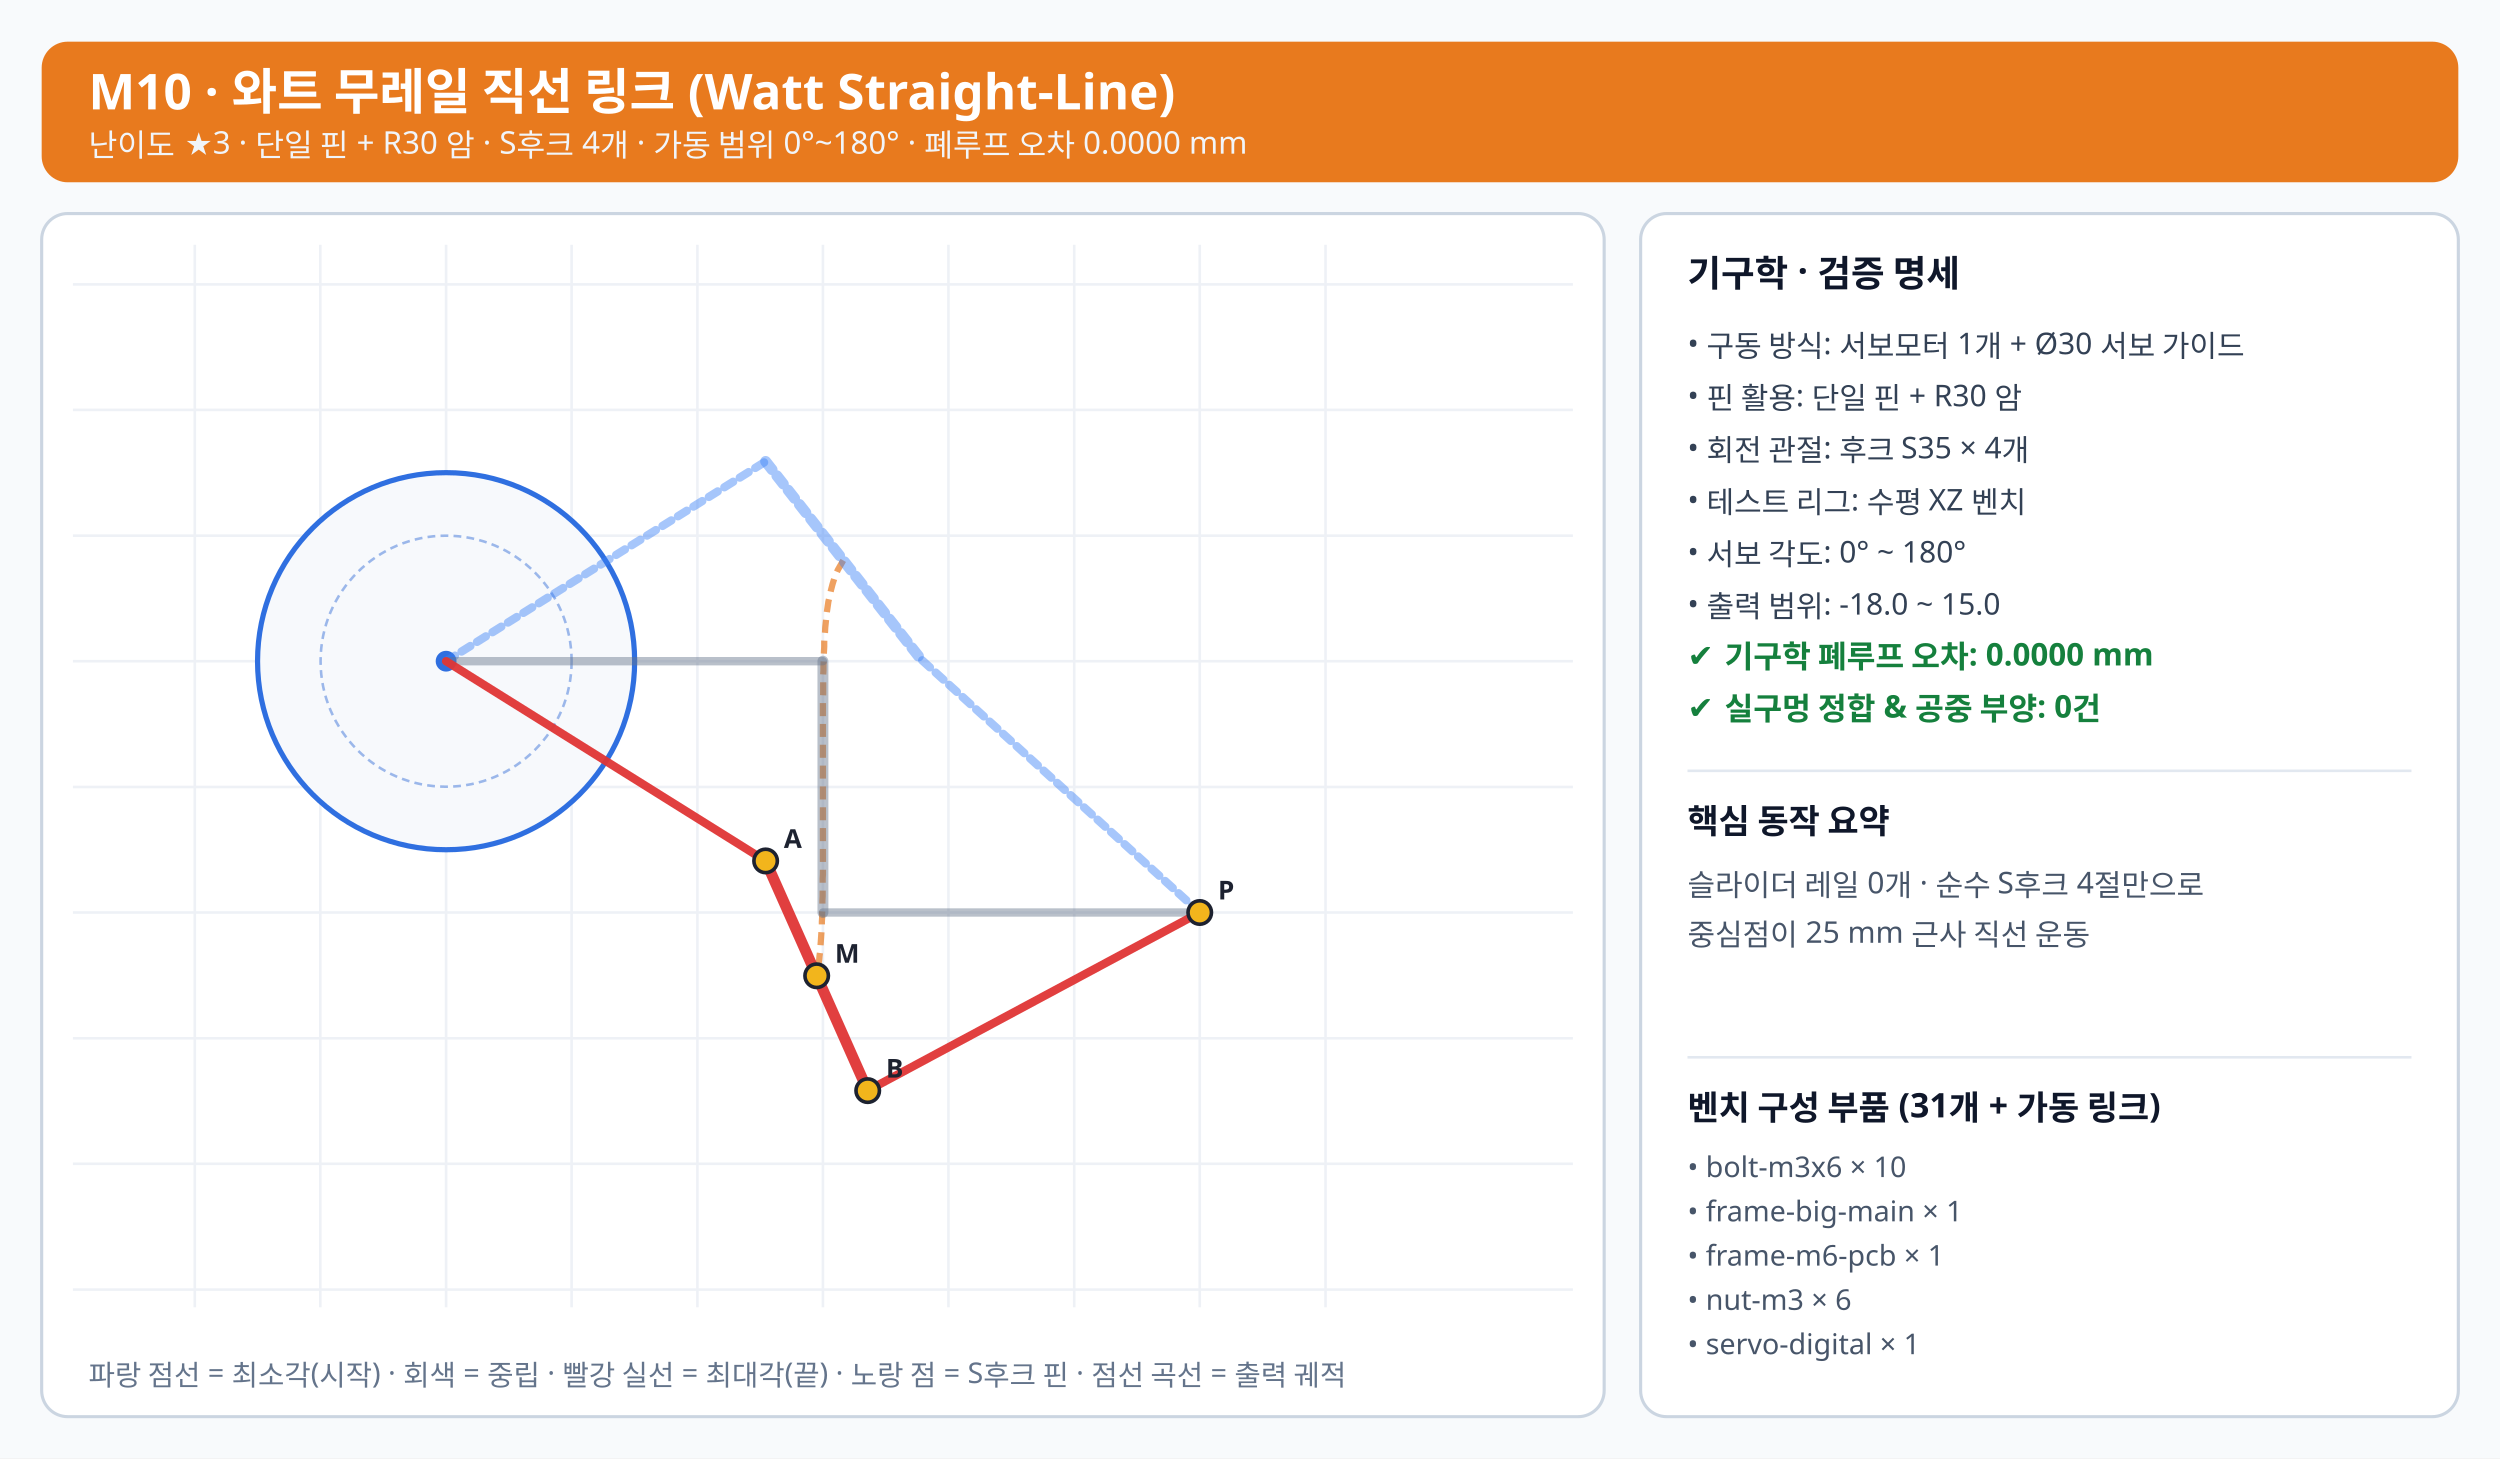
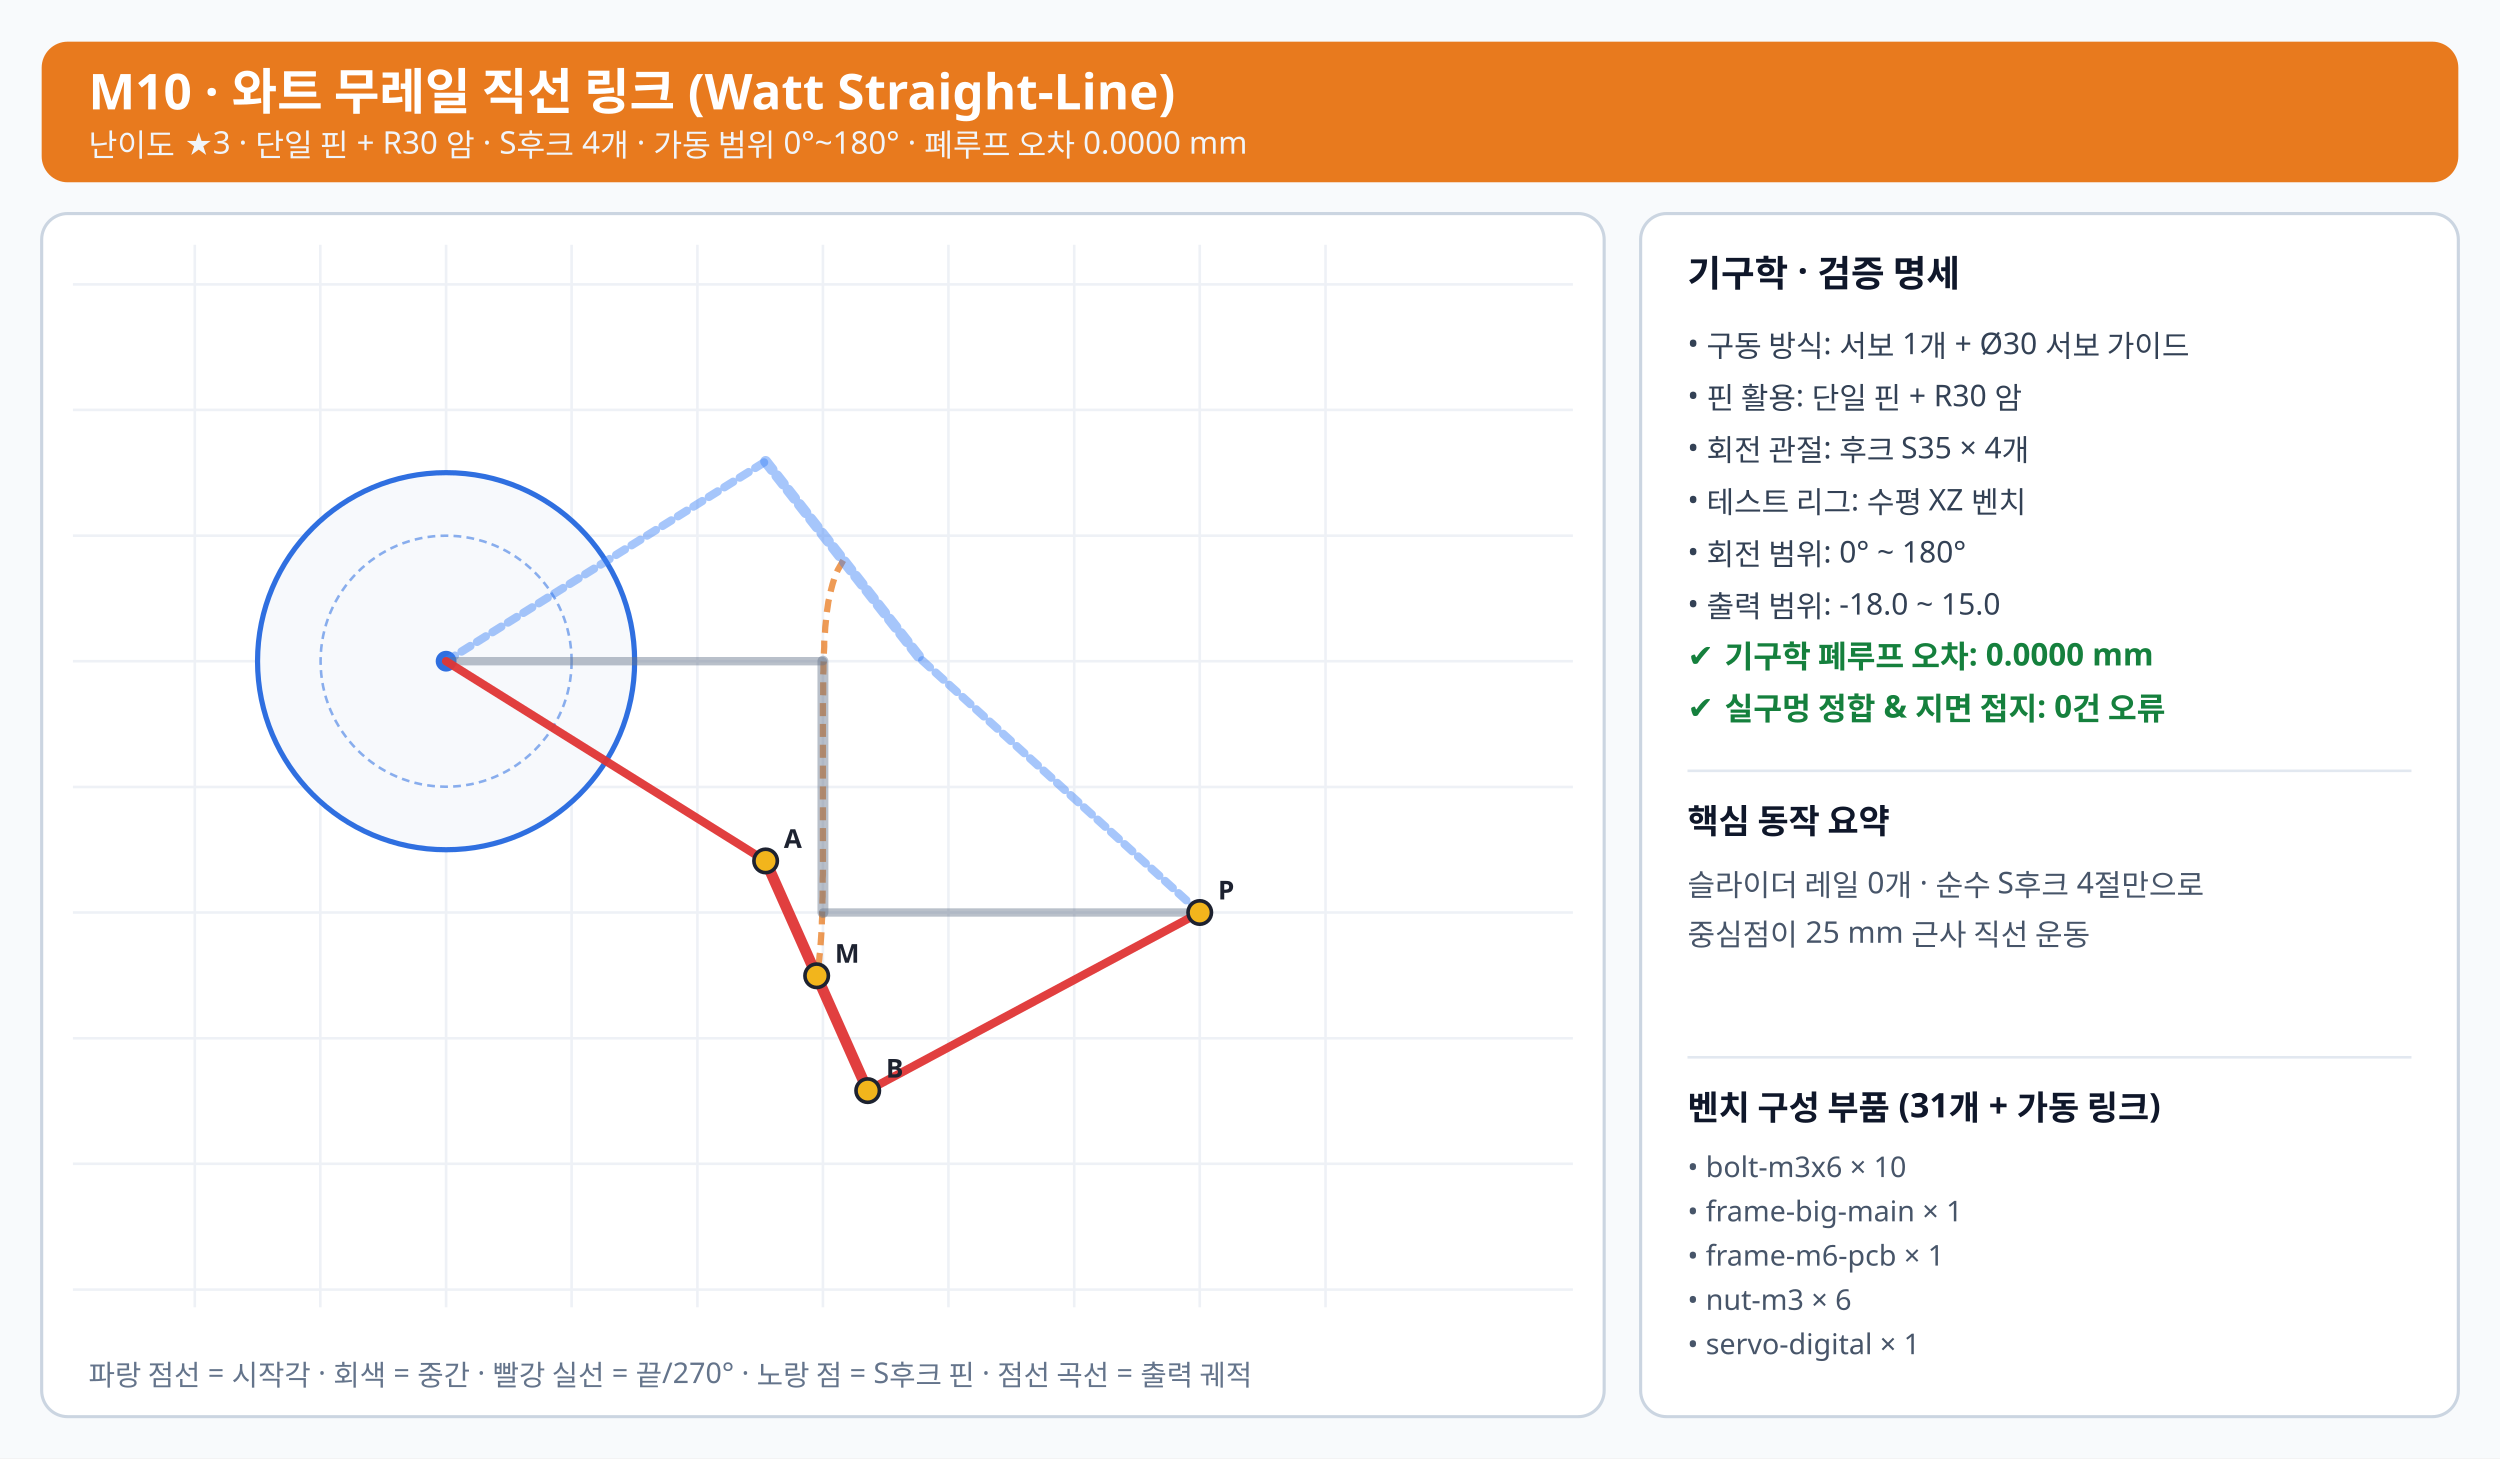
<svg xmlns="http://www.w3.org/2000/svg" viewBox="0 0 960 560" font-family="Pretendard,Apple SD Gothic Neo,sans-serif">
  <rect width="960" height="560" fill="#f8fafc" />
  <rect x="16" y="16" width="928" height="54" rx="10" fill="#e87a1e" />
  <text x="34" y="42" fill="#fff" font-size="19" font-weight="800">M10 · 와트 무레일 직선 링크 (Watt Straight-Line)</text>
  <text x="34" y="60" fill="#f1f5f9" font-size="12">난이도 ★3 · 단일 핀 + R30 암 · S후크 4개 · 가동 범위 0°~180° · 폐루프 오차 0.0000 mm</text>
  <rect x="16" y="82" width="600" height="462" rx="10" fill="#fff" stroke="#cbd5e1" stroke-width="1.2" />
  <line x1="74.8" y1="94" x2="74.8" y2="502" stroke="#eef1f6" stroke-width="1" />
  <line x1="123.0" y1="94" x2="123.0" y2="502" stroke="#eef1f6" stroke-width="1" />
  <line x1="171.3" y1="94" x2="171.3" y2="502" stroke="#eef1f6" stroke-width="1" />
  <line x1="219.5" y1="94" x2="219.5" y2="502" stroke="#eef1f6" stroke-width="1" />
  <line x1="267.8" y1="94" x2="267.8" y2="502" stroke="#eef1f6" stroke-width="1" />
  <line x1="316.0" y1="94" x2="316.0" y2="502" stroke="#eef1f6" stroke-width="1" />
  <line x1="364.2" y1="94" x2="364.2" y2="502" stroke="#eef1f6" stroke-width="1" />
  <line x1="412.5" y1="94" x2="412.5" y2="502" stroke="#eef1f6" stroke-width="1" />
  <line x1="460.7" y1="94" x2="460.7" y2="502" stroke="#eef1f6" stroke-width="1" />
  <line x1="509.0" y1="94" x2="509.0" y2="502" stroke="#eef1f6" stroke-width="1" />
  <line x1="28" y1="109.2" x2="604" y2="109.2" stroke="#eef1f6" stroke-width="1" />
  <line x1="28" y1="157.4" x2="604" y2="157.4" stroke="#eef1f6" stroke-width="1" />
  <line x1="28" y1="205.7" x2="604" y2="205.7" stroke="#eef1f6" stroke-width="1" />
  <line x1="28" y1="253.9" x2="604" y2="253.9" stroke="#eef1f6" stroke-width="1" />
  <line x1="28" y1="302.2" x2="604" y2="302.2" stroke="#eef1f6" stroke-width="1" />
  <line x1="28" y1="350.4" x2="604" y2="350.4" stroke="#eef1f6" stroke-width="1" />
  <line x1="28" y1="398.7" x2="604" y2="398.7" stroke="#eef1f6" stroke-width="1" />
  <line x1="28" y1="446.9" x2="604" y2="446.9" stroke="#eef1f6" stroke-width="1" />
  <line x1="28" y1="495.2" x2="604" y2="495.2" stroke="#eef1f6" stroke-width="1" />
  <circle cx="171.3" cy="253.9" r="72.4" fill="#f7f9fc" stroke="#2f6fe0" stroke-width="2.0" />
-   <circle cx="171.3" cy="253.9" r="48.2" fill="none" stroke="#9bb7ea" stroke-width="1" stroke-dasharray="3 2" />
+   <circle cx="171.3" cy="253.9" r="48.2" fill="none" stroke="#2f6fe0" stroke-width="1" stroke-opacity="0.55" stroke-dasharray="3 2" />
  <circle cx="171.3" cy="253.9" r="4" fill="#2f6fe0" />
-   <polyline points="323.8,215.2 321.7,218.9 320.5,221.7 319.7,224.3 319.1,226.6 318.6,228.9 318.1,231.0 317.8,233.1 317.5,235.1 317.3,237.1 317.1,239.0 316.9,240.9 316.8,242.8 316.6,244.7 316.5,246.5 316.5,248.4 316.4,250.2 316.3,252.0 316.3,253.8 316.2,255.6 316.2,257.4 316.1,259.2 316.1,261.0 316.1,262.8 316.1,264.6 316.1,266.4 316.0,268.2 316.0,269.9 316.0,271.7 316.0,273.5 316.0,275.3 316.0,277.1 316.0,278.9 316.0,280.6 316.0,282.4 316.0,284.2 316.0,286.0 316.0,287.8 316.0,289.6 316.0,291.4 316.0,293.2 316.0,295.0 316.0,296.8 316.0,298.6 316.0,300.4 316.0,302.2 316.0,304.0 316.0,305.7 316.0,307.5 316.0,309.3 316.0,311.1 316.0,312.9 316.0,314.7 316.0,316.5 316.0,318.3 316.0,320.1 316.0,321.8 316.0,323.6 316.0,325.4 316.0,327.1 316.0,328.9 316.0,330.6 316.0,332.4 316.0,334.1 316.0,335.8 315.9,337.5 315.9,339.2 315.9,340.9 315.9,342.6 315.9,344.2 315.8,345.9 315.8,347.5 315.8,349.1 315.7,350.7 315.7,352.3 315.6,353.9 315.6,355.4 315.5,356.9 315.4,358.4 315.3,359.9 315.2,361.4 315.1,362.8 315.0,364.2 314.9,365.6 314.7,367.0 314.6,368.3 314.4,369.7 314.2,371.0 314.0,372.2 313.8,373.5 313.6,374.7" fill="none" stroke="#e87a1e" stroke-width="2.4" stroke-opacity="0.7" stroke-dasharray="5 3" />
+   <polyline points="323.8,215.2 321.7,218.9 320.5,221.7 319.7,224.3 319.1,226.6 318.6,228.9 318.1,231.0 317.8,233.1 317.5,235.1 317.3,237.1 317.1,239.0 316.9,240.9 316.8,242.8 316.6,244.7 316.5,246.5 316.5,248.4 316.4,250.2 316.3,252.0 316.3,253.8 316.2,255.6 316.2,257.4 316.1,259.2 316.1,261.0 316.1,262.8 316.1,264.6 316.1,266.4 316.0,268.2 316.0,269.9 316.0,271.7 316.0,273.5 316.0,275.3 316.0,277.1 316.0,278.9 316.0,280.6 316.0,282.4 316.0,284.2 316.0,286.0 316.0,287.8 316.0,289.6 316.0,291.4 316.0,293.2 316.0,295.0 316.0,296.8 316.0,298.6 316.0,300.4 316.0,302.2 316.0,304.0 316.0,305.7 316.0,307.5 316.0,309.3 316.0,311.1 316.0,312.9 316.0,314.7 316.0,316.5 316.0,318.3 316.0,320.1 316.0,321.8 316.0,323.6 316.0,325.4 316.0,327.1 316.0,328.9 316.0,330.6 316.0,332.4 316.0,334.1 316.0,335.8 315.9,337.5 315.9,339.2 315.9,340.9 315.9,342.6 315.9,344.2 315.8,345.9 315.8,347.5 315.8,349.1 315.7,350.7 315.7,352.3 315.6,353.9 315.6,355.4 315.5,356.9 315.4,358.4 315.3,359.9 315.2,361.4 315.1,362.8 315.0,364.2 314.9,365.6 314.7,367.0 314.6,368.3 314.4,369.7 314.2,371.0 314.0,372.2 313.8,373.5 313.6,374.7" fill="none" stroke="#e87a1e" stroke-width="2.4" stroke-opacity="0.75" stroke-dasharray="5 3" />
  <line x1="171.3" y1="253.9" x2="294.0" y2="177.2" stroke="#3b82f6" stroke-width="3.2" stroke-linecap="round" stroke-opacity="0.45" stroke-dasharray="4 3" />
  <line x1="294.0" y1="177.2" x2="353.6" y2="253.1" stroke="#3b82f6" stroke-width="4.2" stroke-linecap="round" stroke-opacity="0.45" stroke-dasharray="4 3" />
  <line x1="460.7" y1="350.4" x2="353.6" y2="253.1" stroke="#3b82f6" stroke-width="3.2" stroke-linecap="round" stroke-opacity="0.45" stroke-dasharray="4 3" />
  <line x1="171.3" y1="253.9" x2="316.0" y2="253.9" stroke="#64748b" stroke-width="3.2" stroke-linecap="round" stroke-opacity="0.45" />
  <line x1="316.0" y1="253.9" x2="316.0" y2="350.4" stroke="#64748b" stroke-width="4.2" stroke-linecap="round" stroke-opacity="0.45" />
  <line x1="460.7" y1="350.4" x2="316.0" y2="350.4" stroke="#64748b" stroke-width="3.2" stroke-linecap="round" stroke-opacity="0.45" />
  <line x1="171.3" y1="253.9" x2="294.0" y2="330.6" stroke="#e03636" stroke-width="3.2" stroke-linecap="round" stroke-opacity="0.95" />
  <line x1="294.0" y1="330.6" x2="333.2" y2="418.8" stroke="#e03636" stroke-width="4.2" stroke-linecap="round" stroke-opacity="0.95" />
  <line x1="460.7" y1="350.4" x2="333.2" y2="418.8" stroke="#e03636" stroke-width="3.2" stroke-linecap="round" stroke-opacity="0.95" />
  <circle cx="294.0" cy="330.6" r="4.5" fill="#f2b51c" stroke="#1d2230" stroke-width="1.4" />
  <text x="301.0" y="325.6" font-size="10" font-weight="700" fill="#1d2230">A</text>
  <circle cx="333.2" cy="418.8" r="4.5" fill="#f2b51c" stroke="#1d2230" stroke-width="1.4" />
  <text x="340.2" y="413.8" font-size="10" font-weight="700" fill="#1d2230">B</text>
  <circle cx="460.7" cy="350.4" r="4.5" fill="#f2b51c" stroke="#1d2230" stroke-width="1.4" />
  <text x="467.7" y="345.4" font-size="10" font-weight="700" fill="#1d2230">P</text>
  <circle cx="313.6" cy="374.7" r="4.5" fill="#f2b51c" stroke="#1d2230" stroke-width="1.4" />
  <text x="320.6" y="369.7" font-size="10" font-weight="700" fill="#1d2230">M</text>
-   <text x="34" y="532" fill="#64748b" font-size="11">파랑 점선 = 최소각(시작) · 회색 = 중립 · 빨강 실선 = 최대각(끝) · 노랑 점 = S후크 핀 · 점선 곡선 = 출력 궤적</text>
+   <text x="34" y="532" fill="#64748b" font-size="11">파랑 점선 = 시작각 · 회색 = 중간 · 빨강 실선 = 끝/270° · 노랑 점 = S후크 핀 · 점선 곡선 = 출력 궤적</text>
  <rect x="630" y="82" width="314" height="462" rx="10" fill="#fff" stroke="#cbd5e1" stroke-width="1.2" />
  <text x="648" y="110" fill="#0f172a" font-size="14" font-weight="800">기구학 · 검증 명세</text>
-   <text x="648" y="136" fill="#334155" font-size="11.5">• 구동 방식: 서보모터 1개 + Ø30 서보 가이드</text>
+   <text x="648" y="136" fill="#334155" font-size="11.5">• 구동 방식: 서보 1개 + Ø30 서보 가이드</text>
  <text x="648" y="156" fill="#334155" font-size="11.5">• 핀 활용: 단일 핀 + R30 암</text>
  <text x="648" y="176" fill="#334155" font-size="11.5">• 회전 관절: 후크 S35 × 4개</text>
  <text x="648" y="196" fill="#334155" font-size="11.5">• 테스트 리그: 수평 XZ 벤치</text>
-   <text x="648" y="216" fill="#334155" font-size="11.5">• 서보 각도: 0° ~ 180°</text>
+   <text x="648" y="216" fill="#334155" font-size="11.5">• 회전 범위: 0° ~ 180°</text>
  <text x="648" y="236" fill="#334155" font-size="11.5">• 출력 범위: -18.0 ~ 15.0</text>
  <text x="648" y="256" fill="#15803d" font-size="12" font-weight="800">✔ 기구학 폐루프 오차: 0.0000 mm</text>
-   <text x="648" y="276" fill="#15803d" font-size="12" font-weight="800">✔ 실구멍 정합 &amp; 공중 부양: 0건</text>
+   <text x="648" y="276" fill="#15803d" font-size="12" font-weight="800">✔ 실구멍 정합 &amp; 지면 접지: 0건 오류</text>
  <line x1="648" y1="296" x2="926" y2="296" stroke="#e2e8f0" />
  <text x="648" y="320" fill="#0f172a" font-size="13" font-weight="800">핵심 동작 요약</text>
  <text x="648" y="344" fill="#475569" font-size="11.5">슬라이더 레일 0개 · 순수 S후크 4절만으로 </text>
  <text x="648" y="363" fill="#475569" font-size="11.5">중심점이 25 mm 근사 직선 운동</text>
  <line x1="648" y1="406" x2="926" y2="406" stroke="#e2e8f0" />
  <text x="648" y="430" fill="#0f172a" font-size="13" font-weight="800">벤치 구성 부품 (31개 + 가동 링크)</text>
  <text x="648" y="452" fill="#475569" font-size="11">• bolt-m3x6 × 10</text>
  <text x="648" y="469" fill="#475569" font-size="11">• frame-big-main × 1</text>
  <text x="648" y="486" fill="#475569" font-size="11">• frame-m6-pcb × 1</text>
  <text x="648" y="503" fill="#475569" font-size="11">• nut-m3 × 6</text>
  <text x="648" y="520" fill="#475569" font-size="11">• servo-digital × 1</text>
</svg>
